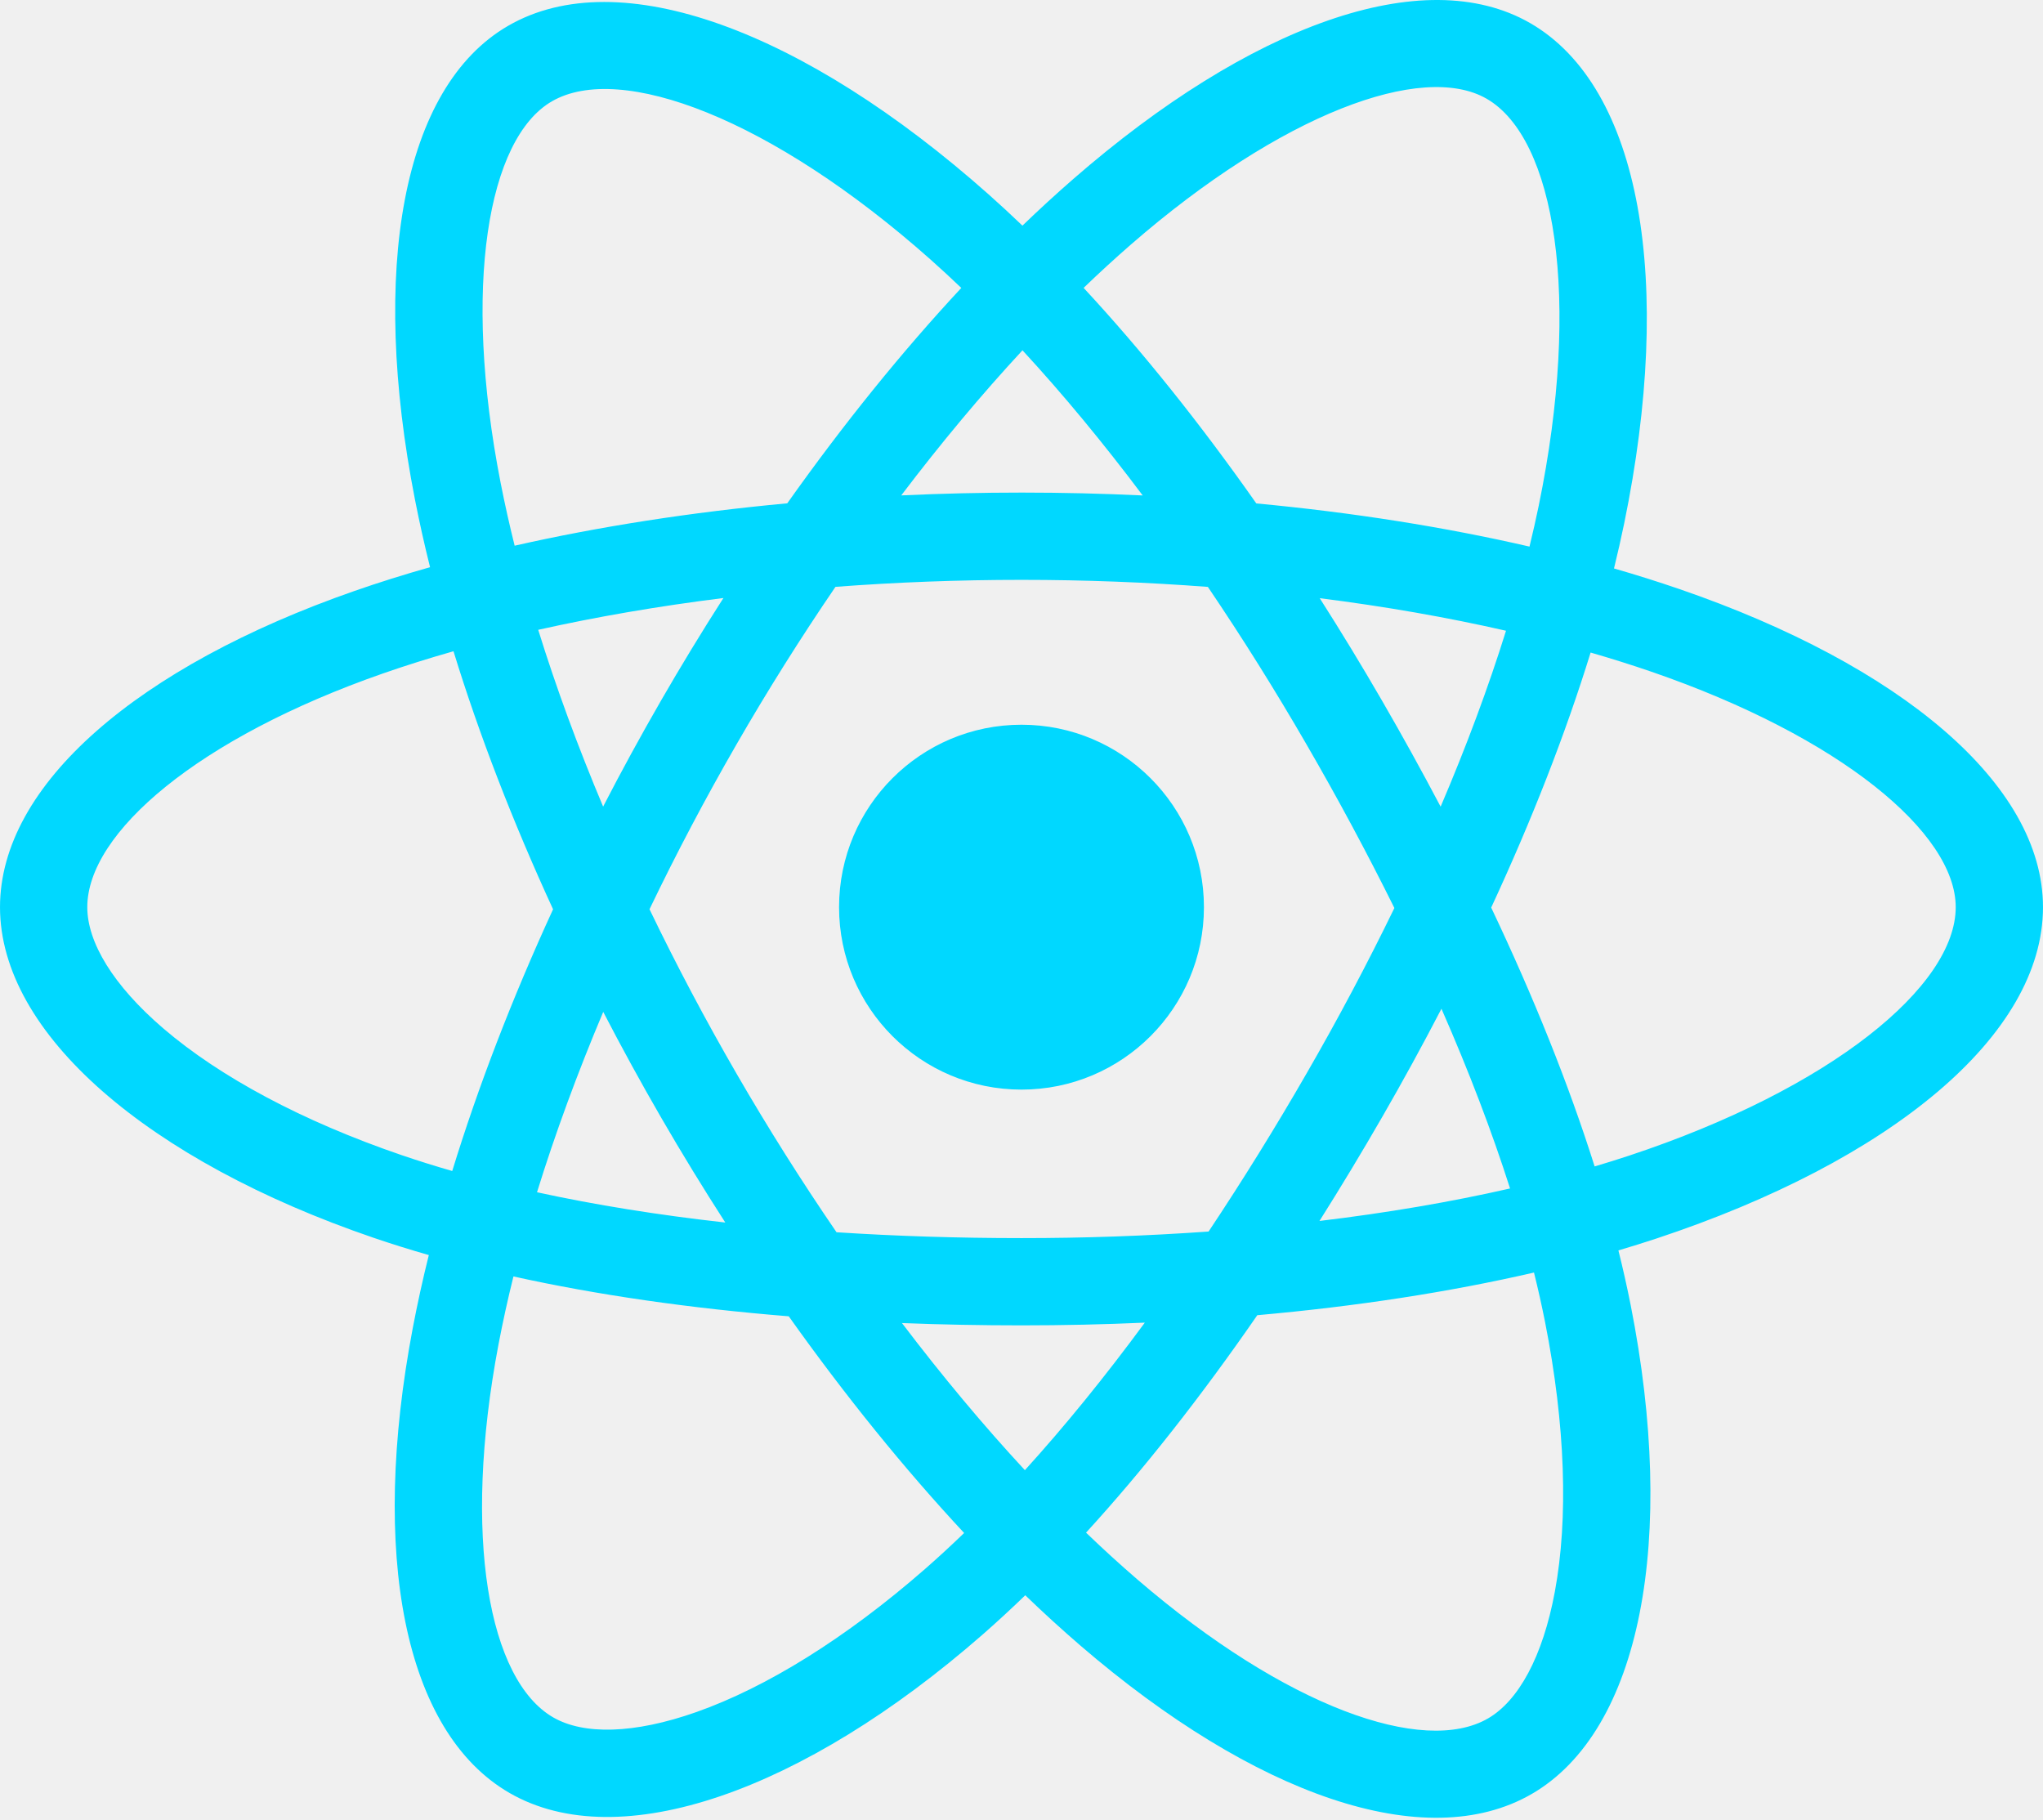
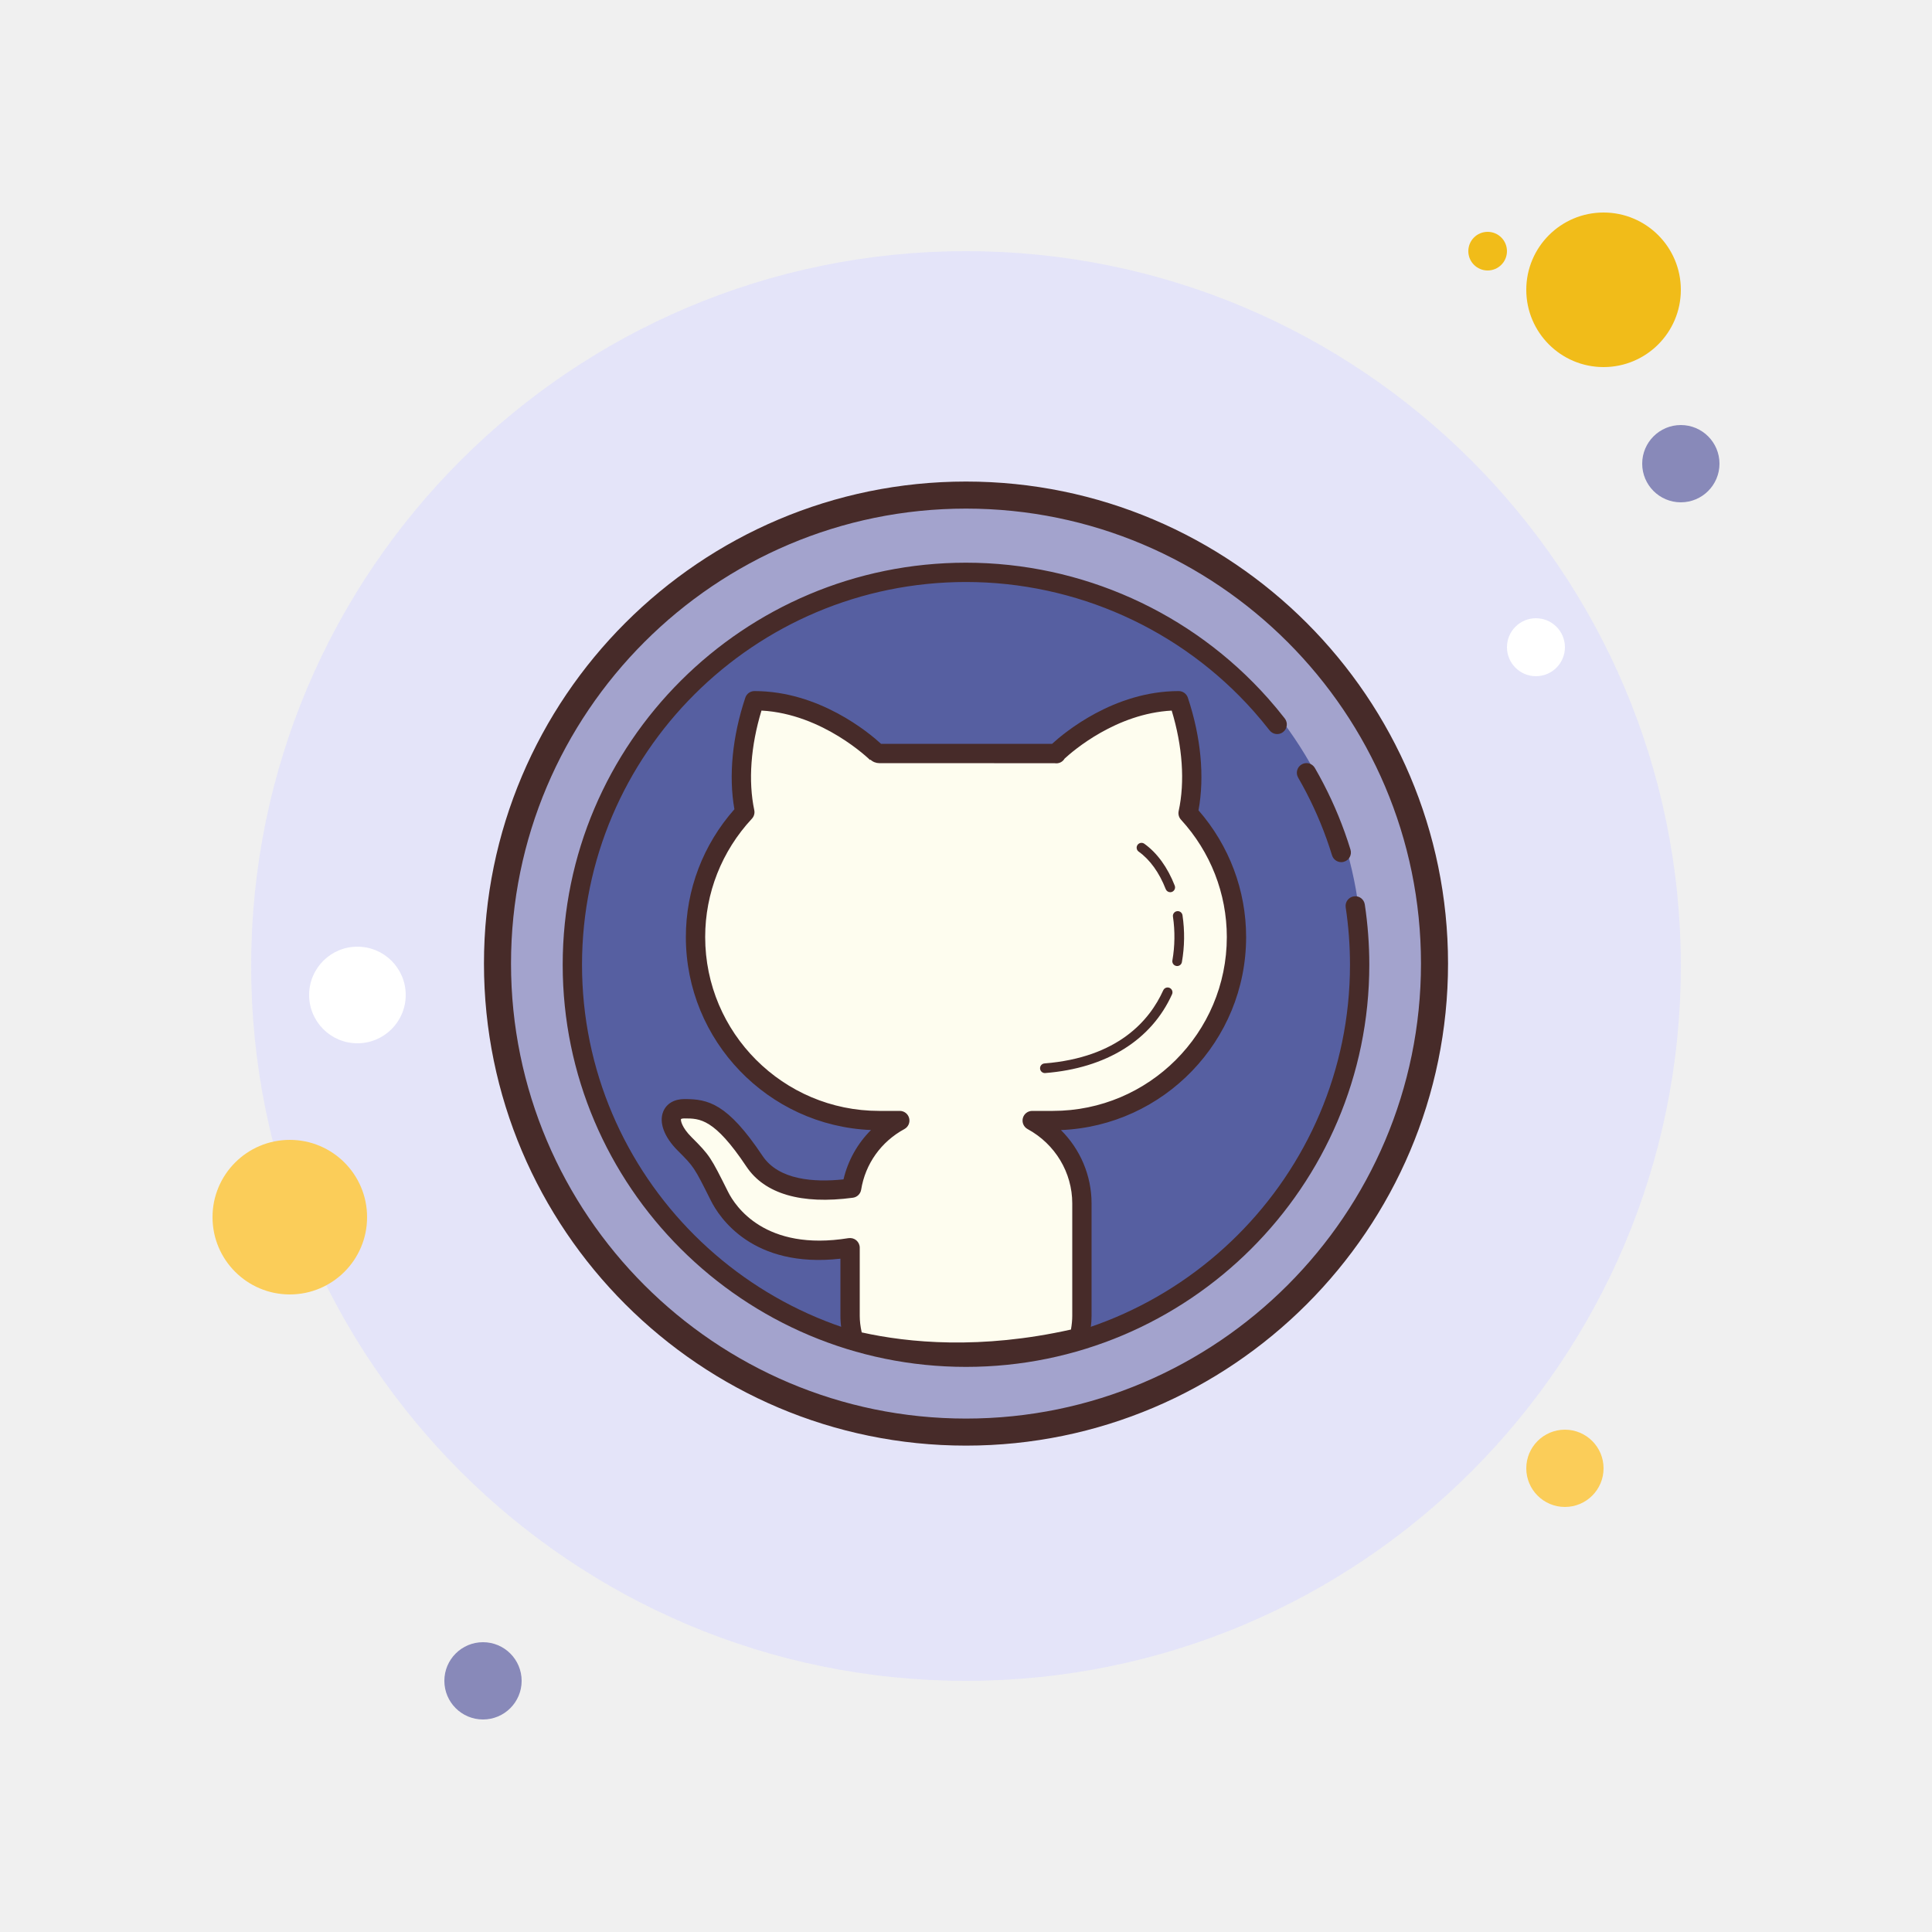
- <svg xmlns="http://www.w3.org/2000/svg" aria-hidden="true" role="img" class="iconify iconify--logos" width="35.93" height="32" preserveAspectRatio="xMidYMid meet" viewBox="0 0 256 228">
-   <path fill="#00D8FF" d="M210.483 73.824a171.49 171.49 0 0 0-8.24-2.597c.465-1.9.893-3.777 1.273-5.621c6.238-30.281 2.16-54.676-11.769-62.708c-13.355-7.7-35.196.329-57.254 19.526a171.23 171.23 0 0 0-6.375 5.848a155.866 155.866 0 0 0-4.241-3.917C100.759 3.829 77.587-4.822 63.673 3.233C50.33 10.957 46.379 33.89 51.995 62.588a170.974 170.974 0 0 0 1.892 8.48c-3.28.932-6.445 1.924-9.474 2.98C17.309 83.498 0 98.307 0 113.668c0 15.865 18.582 31.778 46.812 41.427a145.52 145.52 0 0 0 6.921 2.165a167.467 167.467 0 0 0-2.01 9.138c-5.354 28.2-1.173 50.591 12.134 58.266c13.744 7.926 36.812-.22 59.273-19.855a145.567 145.567 0 0 0 5.342-4.923a168.064 168.064 0 0 0 6.92 6.314c21.758 18.722 43.246 26.282 56.54 18.586c13.731-7.949 18.194-32.003 12.4-61.268a145.016 145.016 0 0 0-1.535-6.842c1.62-.48 3.21-.974 4.76-1.488c29.348-9.723 48.443-25.443 48.443-41.52c0-15.417-17.868-30.326-45.517-39.844Zm-6.365 70.984c-1.4.463-2.836.91-4.3 1.345c-3.24-10.257-7.612-21.163-12.963-32.432c5.106-11 9.31-21.767 12.459-31.957c2.619.758 5.16 1.557 7.61 2.4c23.69 8.156 38.14 20.213 38.14 29.504c0 9.896-15.606 22.743-40.946 31.14Zm-10.514 20.834c2.562 12.94 2.927 24.64 1.23 33.787c-1.524 8.219-4.59 13.698-8.382 15.893c-8.067 4.67-25.32-1.4-43.927-17.412a156.726 156.726 0 0 1-6.437-5.87c7.214-7.889 14.423-17.06 21.459-27.246c12.376-1.098 24.068-2.894 34.671-5.345a134.17 134.17 0 0 1 1.386 6.193ZM87.276 214.515c-7.882 2.783-14.16 2.863-17.955.675c-8.075-4.657-11.432-22.636-6.853-46.752a156.923 156.923 0 0 1 1.869-8.499c10.486 2.32 22.093 3.988 34.498 4.994c7.084 9.967 14.501 19.128 21.976 27.15a134.668 134.668 0 0 1-4.877 4.492c-9.933 8.682-19.886 14.842-28.658 17.94ZM50.35 144.747c-12.483-4.267-22.792-9.812-29.858-15.863c-6.35-5.437-9.555-10.836-9.555-15.216c0-9.322 13.897-21.212 37.076-29.293c2.813-.98 5.757-1.905 8.812-2.773c3.204 10.42 7.406 21.315 12.477 32.332c-5.137 11.18-9.399 22.249-12.634 32.792a134.718 134.718 0 0 1-6.318-1.979Zm12.378-84.26c-4.811-24.587-1.616-43.134 6.425-47.789c8.564-4.958 27.502 2.111 47.463 19.835a144.318 144.318 0 0 1 3.841 3.545c-7.438 7.987-14.787 17.08-21.808 26.988c-12.04 1.116-23.565 2.908-34.161 5.309a160.342 160.342 0 0 1-1.76-7.887Zm110.427 27.268a347.8 347.8 0 0 0-7.785-12.803c8.168 1.033 15.994 2.404 23.343 4.08c-2.206 7.072-4.956 14.465-8.193 22.045a381.151 381.151 0 0 0-7.365-13.322Zm-45.032-43.861c5.044 5.465 10.096 11.566 15.065 18.186a322.04 322.04 0 0 0-30.257-.006c4.974-6.559 10.069-12.652 15.192-18.18ZM82.802 87.83a323.167 323.167 0 0 0-7.227 13.238c-3.184-7.553-5.909-14.98-8.134-22.152c7.304-1.634 15.093-2.97 23.209-3.984a321.524 321.524 0 0 0-7.848 12.897Zm8.081 65.352c-8.385-.936-16.291-2.203-23.593-3.793c2.26-7.3 5.045-14.885 8.298-22.6a321.187 321.187 0 0 0 7.257 13.246c2.594 4.48 5.28 8.868 8.038 13.147Zm37.542 31.03c-5.184-5.592-10.354-11.779-15.403-18.433c4.902.192 9.899.29 14.978.29c5.218 0 10.376-.117 15.453-.343c-4.985 6.774-10.018 12.97-15.028 18.486Zm52.198-57.817c3.422 7.8 6.306 15.345 8.596 22.52c-7.422 1.694-15.436 3.058-23.88 4.071a382.417 382.417 0 0 0 7.859-13.026a347.403 347.403 0 0 0 7.425-13.565Zm-16.898 8.101a358.557 358.557 0 0 1-12.281 19.815a329.4 329.4 0 0 1-23.444.823c-7.967 0-15.716-.248-23.178-.732a310.202 310.202 0 0 1-12.513-19.846h.001a307.41 307.41 0 0 1-10.923-20.627a310.278 310.278 0 0 1 10.89-20.637l-.001.001a307.318 307.318 0 0 1 12.413-19.761c7.613-.576 15.42-.876 23.31-.876H128c7.926 0 15.743.303 23.354.883a329.357 329.357 0 0 1 12.335 19.695a358.489 358.489 0 0 1 11.036 20.54a329.472 329.472 0 0 1-11 20.722Zm22.56-122.124c8.572 4.944 11.906 24.881 6.52 51.026c-.344 1.668-.73 3.367-1.15 5.09c-10.622-2.452-22.155-4.275-34.23-5.408c-7.034-10.017-14.323-19.124-21.64-27.008a160.789 160.789 0 0 1 5.888-5.4c18.9-16.447 36.564-22.941 44.612-18.3ZM128 90.808c12.625 0 22.86 10.235 22.86 22.86s-10.235 22.86-22.86 22.86s-22.86-10.235-22.86-22.86s10.235-22.86 22.86-22.86Z" />
+ <svg xmlns="http://www.w3.org/2000/svg" x="0px" y="0px" width="100" height="100" viewBox="0 0 100 100">
+   <path fill="#f1bc19" d="M77 12A1 1 0 1 0 77 14A1 1 0 1 0 77 12Z" />
+   <path fill="#e4e4f9" d="M50 13A37 37 0 1 0 50 87A37 37 0 1 0 50 13Z" />
+   <path fill="#f1bc19" d="M83 11A4 4 0 1 0 83 19A4 4 0 1 0 83 11Z" />
+   <path fill="#8889b9" d="M87 22A2 2 0 1 0 87 26A2 2 0 1 0 87 22Z" />
+   <path fill="#fbcd59" d="M81 74A2 2 0 1 0 81 78 2 2 0 1 0 81 74zM15 59A4 4 0 1 0 15 67 4 4 0 1 0 15 59z" />
+   <path fill="#8889b9" d="M25 85A2 2 0 1 0 25 89A2 2 0 1 0 25 85Z" />
+   <path fill="#fff" d="M18.5 49A2.5 2.5 0 1 0 18.5 54 2.5 2.5 0 1 0 18.5 49zM79.5 32A1.5 1.5 0 1 0 79.5 35 1.5 1.5 0 1 0 79.5 32z" />
+   <g>
+     <path fill="#a3a3cd" d="M50 25.625A24.25 24.25 0 1 0 50 74.125A24.25 24.25 0 1 0 50 25.625Z" />
+     <path fill="#472b29" d="M50,74.825c-13.757,0-24.95-11.192-24.95-24.95S36.243,24.925,50,24.925s24.95,11.192,24.95,24.95 S63.757,74.825,50,74.825z M50,26.325c-12.985,0-23.55,10.564-23.55,23.55S37.015,73.425,50,73.425s23.55-10.564,23.55-23.55 S62.985,26.325,50,26.325z" />
+   </g>
+   <g>
+     <path fill="#565fa1" d="M50 29.167A20.5 20.5 0 1 0 50 70.167A20.5 20.5 0 1 0 50 29.167Z" />
+   </g>
+   <g>
+     <path fill="#472b29" d="M69.424,44.625c-0.214,0-0.412-0.139-0.478-0.354c-0.088-0.287-0.183-0.571-0.284-0.853 c-0.392-1.094-0.886-2.159-1.47-3.169c-0.139-0.238-0.057-0.545,0.182-0.683c0.239-0.141,0.545-0.057,0.683,0.183 c0.614,1.061,1.134,2.182,1.546,3.331c0.106,0.297,0.206,0.595,0.298,0.897c0.081,0.264-0.067,0.544-0.332,0.625 C69.521,44.618,69.472,44.625,69.424,44.625z" />
+   </g>
+   <g>
+     <path fill="#472b29" d="M50,70.75c-11.511,0-20.875-9.337-20.875-20.813S38.489,29.125,50,29.125 c5.975,0,11.674,2.56,15.636,7.023c0.299,0.337,0.588,0.685,0.865,1.041c0.169,0.218,0.13,0.531-0.087,0.701 c-0.218,0.171-0.532,0.131-0.702-0.088c-0.264-0.339-0.54-0.669-0.824-0.99c-3.772-4.25-9.199-6.688-14.888-6.688 c-10.959,0-19.875,8.888-19.875,19.813S39.041,69.75,50,69.75s19.875-8.888,19.875-19.813c0-0.995-0.075-1.996-0.222-2.973 c-0.041-0.272,0.147-0.527,0.42-0.568c0.278-0.045,0.528,0.147,0.569,0.42c0.154,1.025,0.233,2.076,0.233,3.121 C70.875,61.413,61.511,70.75,50,70.75z" />
+   </g>
+   <g>
+     <path fill="#fefdef" d="M61.496,42.088c0.365-1.671,0.206-3.743-0.486-5.818c-3.622,0-6.339,2.716-6.339,2.716 s0.016,0.018,0.02,0.023C54.627,39.008,54.565,39,54.5,39h-9c-0.043,0-0.085,0.006-0.128,0.006c0.003-0.004,0.017-0.02,0.017-0.02 s-2.717-2.716-6.339-2.716c-0.684,2.053-0.85,4.104-0.5,5.767C36.973,43.732,36,46,36,48.5c0,5.247,4.253,9.5,9.5,9.5h1.073 c-1.304,0.709-2.246,1.979-2.493,3.498c-1.72,0.232-3.979,0.18-5.028-1.394c-1.811-2.717-2.717-2.717-3.622-2.717 s-0.906,0.906,0,1.811c0.906,0.906,0.906,0.906,1.811,2.717c0.772,1.543,2.812,3.298,6.76,2.663v3.523 c0,0.447,0.079,0.871,0.191,1.282c2.425,0.577,6.502,1.061,11.665-0.151C55.943,68.868,56,68.493,56,68.102v-5.816 c0-1.858-1.047-3.456-2.573-4.286H54.5c5.247,0,9.5-4.253,9.5-9.5C64,46.025,63.046,43.779,61.496,42.088z" />
+     <path fill="#472b29" d="M49.532,70.486c-2.23,0-4.075-0.287-5.457-0.616c-0.178-0.042-0.319-0.179-0.367-0.355 c-0.142-0.522-0.208-0.972-0.208-1.413V65.15c-4.563,0.514-6.279-2.154-6.707-3.011c-0.87-1.739-0.87-1.739-1.717-2.587 c-0.701-0.701-0.979-1.458-0.745-2.023c0.169-0.408,0.569-0.642,1.098-0.642c1.217,0,2.219,0.211,4.038,2.939 c0.839,1.258,2.676,1.379,4.193,1.218c0.23-0.978,0.724-1.855,1.423-2.554C39.762,58.272,35.5,53.875,35.5,48.5 c0-2.442,0.891-4.78,2.513-6.613c-0.306-1.722-0.108-3.761,0.564-5.775c0.068-0.204,0.259-0.342,0.474-0.342 c3.357,0,5.931,2.16,6.552,2.73h8.854c0.621-0.57,3.195-2.73,6.552-2.73c0.215,0,0.406,0.138,0.474,0.342 c0.679,2.037,0.872,4.096,0.551,5.83c1.591,1.826,2.465,4.146,2.465,6.559c0,5.375-4.263,9.773-9.585,9.991 c1.001,0.997,1.585,2.354,1.585,3.794v5.816c0,0.392-0.052,0.8-0.158,1.246c-0.043,0.185-0.188,0.328-0.372,0.371 C53.582,70.28,51.419,70.486,49.532,70.486z M44.602,68.965c2.412,0.537,6.153,0.9,10.83-0.148 c0.045-0.253,0.068-0.489,0.068-0.715v-5.816c0-1.597-0.886-3.07-2.312-3.846c-0.201-0.109-0.302-0.341-0.246-0.563 c0.056-0.222,0.256-0.377,0.484-0.377H54.5c4.962,0,9-4.037,9-9c0-2.247-0.843-4.404-2.373-6.074 c-0.11-0.12-0.154-0.286-0.12-0.444c0.331-1.517,0.202-3.352-0.36-5.202c-2.87,0.153-5.098,2.074-5.542,2.484 c-0.091,0.151-0.245,0.246-0.429,0.246c-0.007,0-0.096-0.006-0.103-0.006L45.5,39.5c-0.152,0-0.332-0.067-0.442-0.181l-0.021,0.021 c-0.025-0.024-2.438-2.39-5.623-2.561c-0.557,1.831-0.69,3.649-0.373,5.154c0.034,0.159-0.013,0.325-0.124,0.444 C37.358,44.052,36.5,46.227,36.5,48.5c0,4.963,4.038,9,9,9h1.073c0.229,0,0.428,0.155,0.484,0.377 c0.057,0.222-0.044,0.453-0.246,0.563c-1.205,0.654-2.021,1.799-2.238,3.139c-0.036,0.218-0.208,0.386-0.427,0.415 c-2.664,0.358-4.568-0.198-5.511-1.611c-1.663-2.494-2.412-2.494-3.206-2.494c-0.137,0-0.18,0.032-0.181,0.032 c-0.025,0.064,0.043,0.435,0.534,0.926c0.963,0.963,0.998,1.033,1.905,2.847c0.369,0.736,1.911,3.093,6.233,2.392 c0.147-0.021,0.292,0.019,0.404,0.113c0.111,0.096,0.176,0.234,0.176,0.381v3.523C44.5,68.372,44.533,68.651,44.602,68.965z" />
+   </g>
+   <g>
+     <path fill="#fefdef" d="M60.437,51.362c-0.9,1.994-2.876,3.652-6.354,3.93" />
+     <path fill="#472b29" d="M54.083,55.542c-0.129,0-0.238-0.1-0.249-0.23c-0.011-0.138,0.091-0.258,0.229-0.269 c3.805-0.305,5.442-2.227,6.146-3.784c0.058-0.127,0.205-0.183,0.331-0.125c0.125,0.057,0.182,0.204,0.125,0.33 c-1.073,2.377-3.403,3.824-6.562,4.077C54.097,55.542,54.09,55.542,54.083,55.542z" />
+   </g>
+   <g>
+     <path fill="#fefdef" d="M60.959,47.41c0.111,0.753,0.109,1.552-0.03,2.342" />
+     <path fill="#472b29" d="M60.93,50.002c-0.015,0-0.029-0.001-0.044-0.004c-0.136-0.023-0.227-0.153-0.203-0.289 c0.129-0.734,0.139-1.517,0.029-2.263c-0.021-0.136,0.074-0.264,0.21-0.283c0.137-0.02,0.264,0.073,0.284,0.211 c0.12,0.809,0.109,1.624-0.031,2.421C61.155,49.917,61.049,50.002,60.93,50.002z" />
+   </g>
+   <g>
+     <path fill="#fefdef" d="M59.083,43.875c0.633,0.451,1.146,1.179,1.488,2.055" />
+     <path fill="#472b29" d="M60.571,46.181c-0.1,0-0.194-0.061-0.233-0.159c-0.334-0.856-0.818-1.528-1.4-1.942 c-0.112-0.08-0.139-0.236-0.059-0.349c0.081-0.113,0.236-0.138,0.349-0.06c0.662,0.472,1.207,1.222,1.576,2.169 c0.05,0.129-0.014,0.273-0.142,0.324C60.632,46.175,60.602,46.181,60.571,46.181z" />
+   </g>
</svg>
